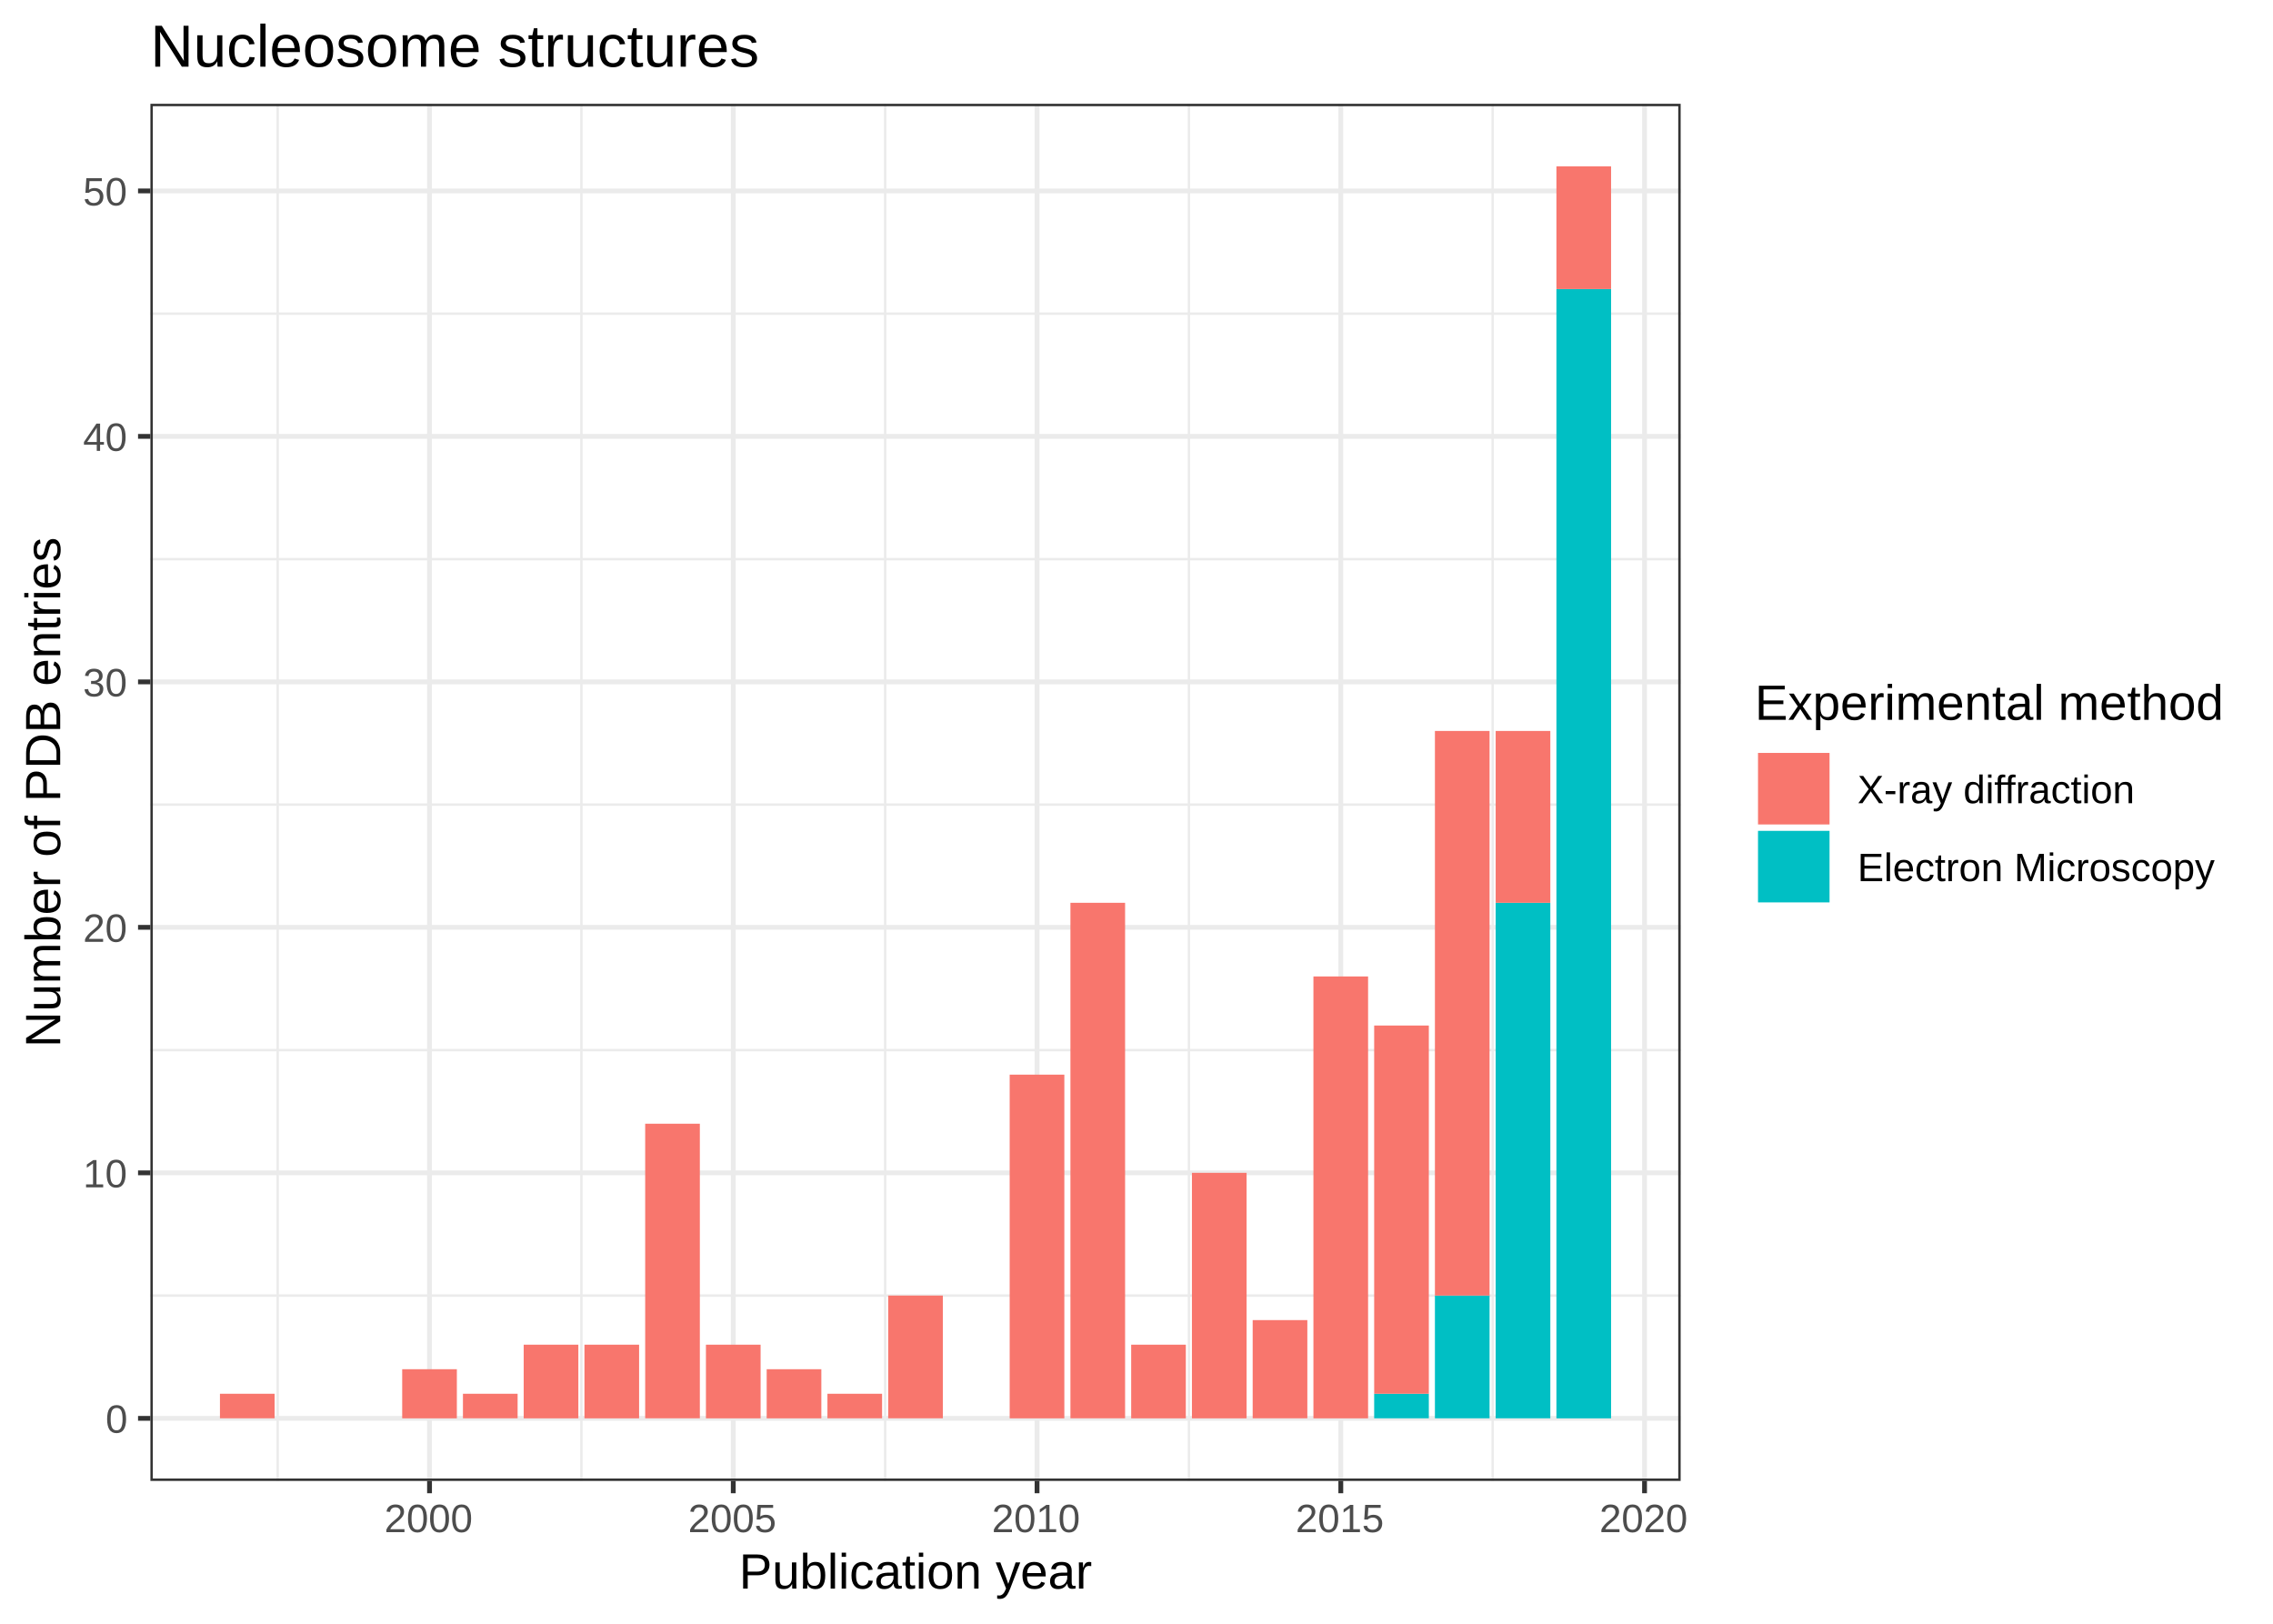
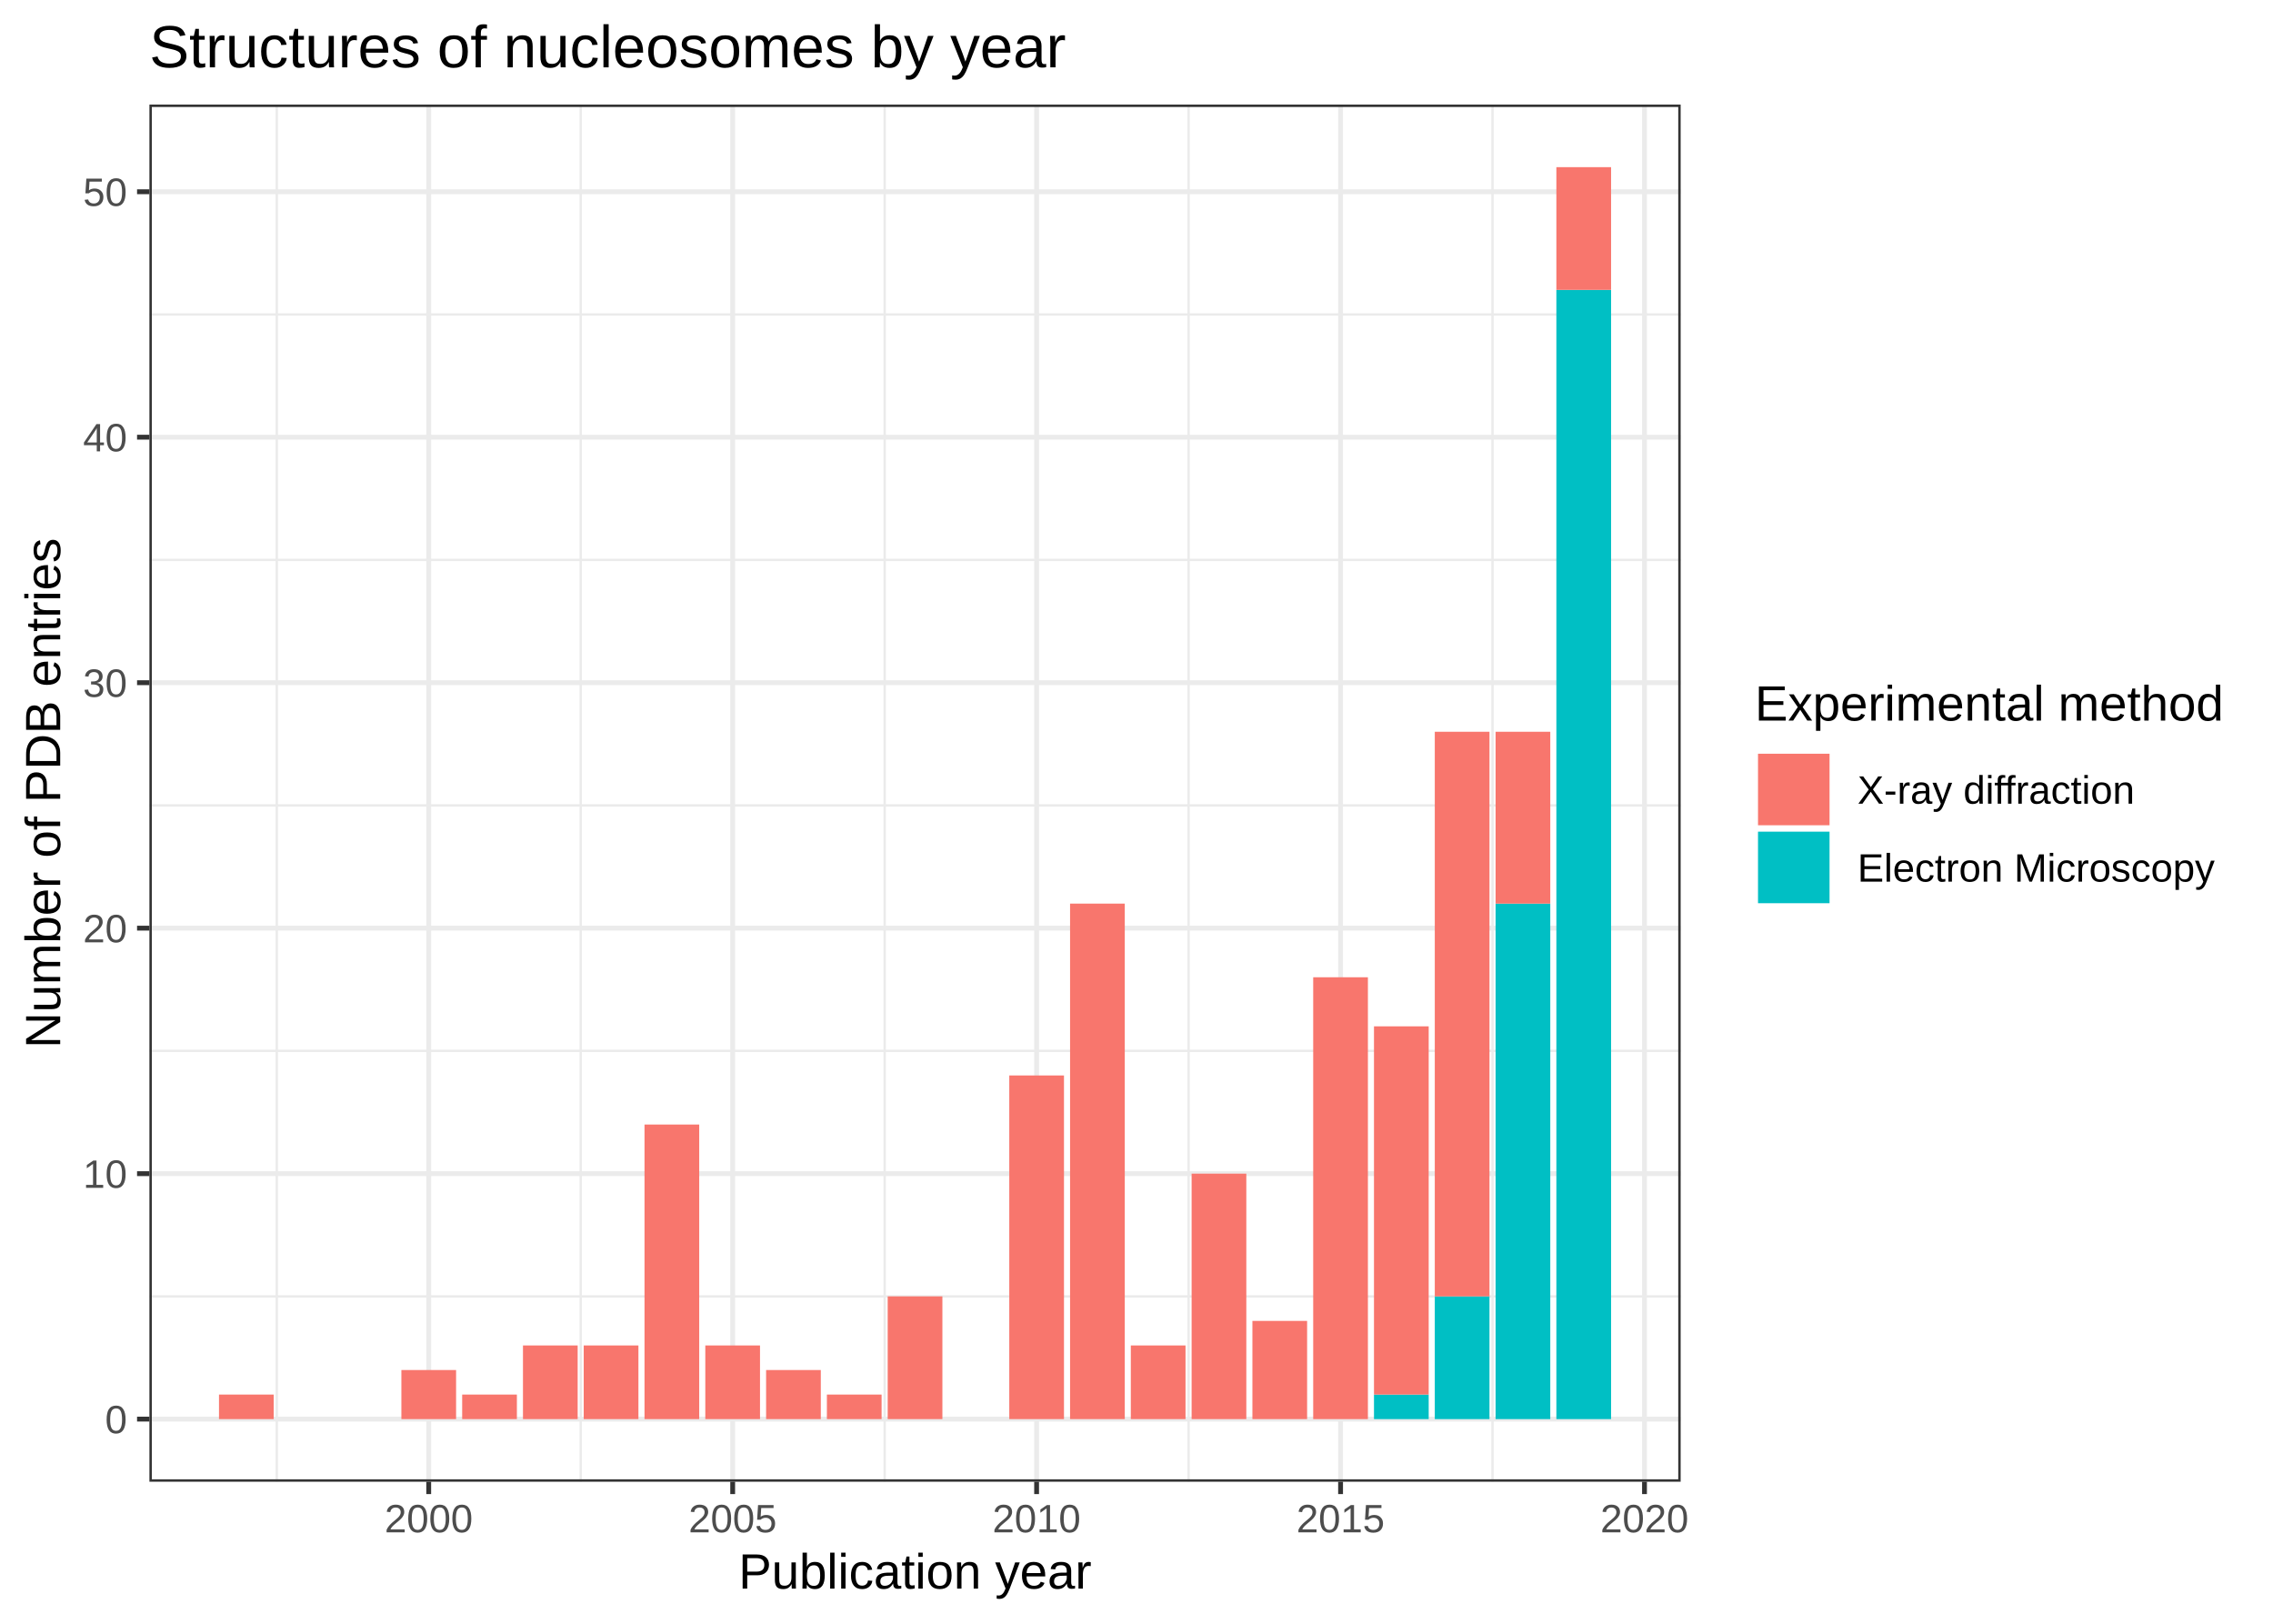
<svg xmlns="http://www.w3.org/2000/svg" viewBox="0 0 504.00 360.00">
  <defs>
    <style type="text/css">
    line, polyline, polygon, path, rect, circle {
      fill: none;
      stroke: #000000;
      stroke-linecap: round;
      stroke-linejoin: round;
      stroke-miterlimit: 10.00;
    }
  </style>
  </defs>
  <rect width="100%" height="100%" style="stroke: none; fill: #FFFFFF;" />
  <rect x="0.00" y="0.00" width="504.00" height="360.00" style="stroke-width: 1.07; stroke: #FFFFFF; fill: #FFFFFF;" />
  <defs>
-     <clipPath id="cpMzMuMzV8MzcyLjY2fDMyOC4zM3wyMy4wMQ==">
-       <rect x="33.35" y="23.01" width="339.31" height="305.33" />
+     <clipPath id="cpMzMuMTN8MzcyLjY2fDMyOC41MXwyMy4xOQ==">
+       <rect x="33.13" y="23.19" width="339.53" height="305.32" />
    </clipPath>
  </defs>
-   <rect x="33.35" y="23.01" width="339.31" height="305.33" style="stroke-width: 1.07; stroke: none; fill: #FFFFFF;" clip-path="url(#cpMzMuMzV8MzcyLjY2fDMyOC4zM3wyMy4wMQ==)" />
-   <polyline points="33.35,287.24 372.66,287.24 " style="stroke-width: 0.53; stroke: #EBEBEB; stroke-linecap: butt;" clip-path="url(#cpMzMuMzV8MzcyLjY2fDMyOC4zM3wyMy4wMQ==)" />
-   <polyline points="33.35,232.82 372.66,232.82 " style="stroke-width: 0.53; stroke: #EBEBEB; stroke-linecap: butt;" clip-path="url(#cpMzMuMzV8MzcyLjY2fDMyOC4zM3wyMy4wMQ==)" />
-   <polyline points="33.35,178.39 372.66,178.39 " style="stroke-width: 0.53; stroke: #EBEBEB; stroke-linecap: butt;" clip-path="url(#cpMzMuMzV8MzcyLjY2fDMyOC4zM3wyMy4wMQ==)" />
-   <polyline points="33.35,123.97 372.66,123.97 " style="stroke-width: 0.53; stroke: #EBEBEB; stroke-linecap: butt;" clip-path="url(#cpMzMuMzV8MzcyLjY2fDMyOC4zM3wyMy4wMQ==)" />
-   <polyline points="33.35,69.54 372.66,69.54 " style="stroke-width: 0.53; stroke: #EBEBEB; stroke-linecap: butt;" clip-path="url(#cpMzMuMzV8MzcyLjY2fDMyOC4zM3wyMy4wMQ==)" />
-   <polyline points="61.57,328.33 61.57,23.01 " style="stroke-width: 0.53; stroke: #EBEBEB; stroke-linecap: butt;" clip-path="url(#cpMzMuMzV8MzcyLjY2fDMyOC4zM3wyMy4wMQ==)" />
-   <polyline points="128.92,328.33 128.92,23.01 " style="stroke-width: 0.53; stroke: #EBEBEB; stroke-linecap: butt;" clip-path="url(#cpMzMuMzV8MzcyLjY2fDMyOC4zM3wyMy4wMQ==)" />
-   <polyline points="196.27,328.33 196.27,23.01 " style="stroke-width: 0.53; stroke: #EBEBEB; stroke-linecap: butt;" clip-path="url(#cpMzMuMzV8MzcyLjY2fDMyOC4zM3wyMy4wMQ==)" />
-   <polyline points="263.62,328.33 263.62,23.01 " style="stroke-width: 0.53; stroke: #EBEBEB; stroke-linecap: butt;" clip-path="url(#cpMzMuMzV8MzcyLjY2fDMyOC4zM3wyMy4wMQ==)" />
-   <polyline points="330.97,328.33 330.97,23.01 " style="stroke-width: 0.53; stroke: #EBEBEB; stroke-linecap: butt;" clip-path="url(#cpMzMuMzV8MzcyLjY2fDMyOC4zM3wyMy4wMQ==)" />
-   <polyline points="33.35,314.46 372.66,314.46 " style="stroke-width: 1.07; stroke: #EBEBEB; stroke-linecap: butt;" clip-path="url(#cpMzMuMzV8MzcyLjY2fDMyOC4zM3wyMy4wMQ==)" />
-   <polyline points="33.35,260.03 372.66,260.03 " style="stroke-width: 1.07; stroke: #EBEBEB; stroke-linecap: butt;" clip-path="url(#cpMzMuMzV8MzcyLjY2fDMyOC4zM3wyMy4wMQ==)" />
-   <polyline points="33.35,205.60 372.66,205.60 " style="stroke-width: 1.07; stroke: #EBEBEB; stroke-linecap: butt;" clip-path="url(#cpMzMuMzV8MzcyLjY2fDMyOC4zM3wyMy4wMQ==)" />
-   <polyline points="33.35,151.18 372.66,151.18 " style="stroke-width: 1.07; stroke: #EBEBEB; stroke-linecap: butt;" clip-path="url(#cpMzMuMzV8MzcyLjY2fDMyOC4zM3wyMy4wMQ==)" />
-   <polyline points="33.35,96.75 372.66,96.75 " style="stroke-width: 1.07; stroke: #EBEBEB; stroke-linecap: butt;" clip-path="url(#cpMzMuMzV8MzcyLjY2fDMyOC4zM3wyMy4wMQ==)" />
-   <polyline points="33.35,42.33 372.66,42.33 " style="stroke-width: 1.07; stroke: #EBEBEB; stroke-linecap: butt;" clip-path="url(#cpMzMuMzV8MzcyLjY2fDMyOC4zM3wyMy4wMQ==)" />
-   <polyline points="95.24,328.33 95.24,23.01 " style="stroke-width: 1.07; stroke: #EBEBEB; stroke-linecap: butt;" clip-path="url(#cpMzMuMzV8MzcyLjY2fDMyOC4zM3wyMy4wMQ==)" />
-   <polyline points="162.59,328.33 162.59,23.01 " style="stroke-width: 1.07; stroke: #EBEBEB; stroke-linecap: butt;" clip-path="url(#cpMzMuMzV8MzcyLjY2fDMyOC4zM3wyMy4wMQ==)" />
-   <polyline points="229.95,328.33 229.95,23.01 " style="stroke-width: 1.07; stroke: #EBEBEB; stroke-linecap: butt;" clip-path="url(#cpMzMuMzV8MzcyLjY2fDMyOC4zM3wyMy4wMQ==)" />
-   <polyline points="297.30,328.33 297.30,23.01 " style="stroke-width: 1.07; stroke: #EBEBEB; stroke-linecap: butt;" clip-path="url(#cpMzMuMzV8MzcyLjY2fDMyOC4zM3wyMy4wMQ==)" />
-   <polyline points="364.65,328.33 364.65,23.01 " style="stroke-width: 1.07; stroke: #EBEBEB; stroke-linecap: butt;" clip-path="url(#cpMzMuMzV8MzcyLjY2fDMyOC4zM3wyMy4wMQ==)" />
-   <rect x="48.77" y="309.01" width="12.12" height="5.44" style="stroke-width: 1.07; stroke: none; stroke-linecap: square; stroke-linejoin: miter; fill: #F8766D;" clip-path="url(#cpMzMuMzV8MzcyLjY2fDMyOC4zM3wyMy4wMQ==)" />
-   <rect x="89.18" y="303.57" width="12.12" height="10.89" style="stroke-width: 1.07; stroke: none; stroke-linecap: square; stroke-linejoin: miter; fill: #F8766D;" clip-path="url(#cpMzMuMzV8MzcyLjY2fDMyOC4zM3wyMy4wMQ==)" />
-   <rect x="102.65" y="309.01" width="12.12" height="5.44" style="stroke-width: 1.07; stroke: none; stroke-linecap: square; stroke-linejoin: miter; fill: #F8766D;" clip-path="url(#cpMzMuMzV8MzcyLjY2fDMyOC4zM3wyMy4wMQ==)" />
-   <rect x="116.12" y="298.13" width="12.12" height="16.33" style="stroke-width: 1.07; stroke: none; stroke-linecap: square; stroke-linejoin: miter; fill: #F8766D;" clip-path="url(#cpMzMuMzV8MzcyLjY2fDMyOC4zM3wyMy4wMQ==)" />
-   <rect x="129.59" y="298.13" width="12.12" height="16.33" style="stroke-width: 1.07; stroke: none; stroke-linecap: square; stroke-linejoin: miter; fill: #F8766D;" clip-path="url(#cpMzMuMzV8MzcyLjY2fDMyOC4zM3wyMy4wMQ==)" />
-   <rect x="143.06" y="249.14" width="12.12" height="65.31" style="stroke-width: 1.07; stroke: none; stroke-linecap: square; stroke-linejoin: miter; fill: #F8766D;" clip-path="url(#cpMzMuMzV8MzcyLjY2fDMyOC4zM3wyMy4wMQ==)" />
-   <rect x="156.53" y="298.13" width="12.12" height="16.33" style="stroke-width: 1.07; stroke: none; stroke-linecap: square; stroke-linejoin: miter; fill: #F8766D;" clip-path="url(#cpMzMuMzV8MzcyLjY2fDMyOC4zM3wyMy4wMQ==)" />
-   <rect x="170.00" y="303.57" width="12.12" height="10.89" style="stroke-width: 1.07; stroke: none; stroke-linecap: square; stroke-linejoin: miter; fill: #F8766D;" clip-path="url(#cpMzMuMzV8MzcyLjY2fDMyOC4zM3wyMy4wMQ==)" />
-   <rect x="183.47" y="309.01" width="12.12" height="5.44" style="stroke-width: 1.07; stroke: none; stroke-linecap: square; stroke-linejoin: miter; fill: #F8766D;" clip-path="url(#cpMzMuMzV8MzcyLjY2fDMyOC4zM3wyMy4wMQ==)" />
-   <rect x="196.94" y="287.24" width="12.12" height="27.21" style="stroke-width: 1.07; stroke: none; stroke-linecap: square; stroke-linejoin: miter; fill: #F8766D;" clip-path="url(#cpMzMuMzV8MzcyLjY2fDMyOC4zM3wyMy4wMQ==)" />
-   <rect x="223.88" y="238.26" width="12.12" height="76.20" style="stroke-width: 1.07; stroke: none; stroke-linecap: square; stroke-linejoin: miter; fill: #F8766D;" clip-path="url(#cpMzMuMzV8MzcyLjY2fDMyOC4zM3wyMy4wMQ==)" />
-   <rect x="237.35" y="200.16" width="12.12" height="114.29" style="stroke-width: 1.07; stroke: none; stroke-linecap: square; stroke-linejoin: miter; fill: #F8766D;" clip-path="url(#cpMzMuMzV8MzcyLjY2fDMyOC4zM3wyMy4wMQ==)" />
-   <rect x="250.82" y="298.13" width="12.12" height="16.33" style="stroke-width: 1.07; stroke: none; stroke-linecap: square; stroke-linejoin: miter; fill: #F8766D;" clip-path="url(#cpMzMuMzV8MzcyLjY2fDMyOC4zM3wyMy4wMQ==)" />
-   <rect x="264.29" y="260.03" width="12.12" height="54.43" style="stroke-width: 1.07; stroke: none; stroke-linecap: square; stroke-linejoin: miter; fill: #F8766D;" clip-path="url(#cpMzMuMzV8MzcyLjY2fDMyOC4zM3wyMy4wMQ==)" />
-   <rect x="277.76" y="292.68" width="12.12" height="21.77" style="stroke-width: 1.07; stroke: none; stroke-linecap: square; stroke-linejoin: miter; fill: #F8766D;" clip-path="url(#cpMzMuMzV8MzcyLjY2fDMyOC4zM3wyMy4wMQ==)" />
-   <rect x="291.23" y="216.49" width="12.12" height="97.97" style="stroke-width: 1.07; stroke: none; stroke-linecap: square; stroke-linejoin: miter; fill: #F8766D;" clip-path="url(#cpMzMuMzV8MzcyLjY2fDMyOC4zM3wyMy4wMQ==)" />
-   <rect x="304.70" y="309.01" width="12.12" height="5.44" style="stroke-width: 1.07; stroke: none; stroke-linecap: square; stroke-linejoin: miter; fill: #00BFC4;" clip-path="url(#cpMzMuMzV8MzcyLjY2fDMyOC4zM3wyMy4wMQ==)" />
-   <rect x="304.70" y="227.37" width="12.12" height="81.64" style="stroke-width: 1.07; stroke: none; stroke-linecap: square; stroke-linejoin: miter; fill: #F8766D;" clip-path="url(#cpMzMuMzV8MzcyLjY2fDMyOC4zM3wyMy4wMQ==)" />
-   <rect x="318.17" y="287.24" width="12.12" height="27.21" style="stroke-width: 1.07; stroke: none; stroke-linecap: square; stroke-linejoin: miter; fill: #00BFC4;" clip-path="url(#cpMzMuMzV8MzcyLjY2fDMyOC4zM3wyMy4wMQ==)" />
-   <rect x="318.17" y="162.06" width="12.12" height="125.18" style="stroke-width: 1.07; stroke: none; stroke-linecap: square; stroke-linejoin: miter; fill: #F8766D;" clip-path="url(#cpMzMuMzV8MzcyLjY2fDMyOC4zM3wyMy4wMQ==)" />
-   <rect x="331.64" y="200.16" width="12.12" height="114.29" style="stroke-width: 1.07; stroke: none; stroke-linecap: square; stroke-linejoin: miter; fill: #00BFC4;" clip-path="url(#cpMzMuMzV8MzcyLjY2fDMyOC4zM3wyMy4wMQ==)" />
-   <rect x="331.64" y="162.06" width="12.12" height="38.10" style="stroke-width: 1.07; stroke: none; stroke-linecap: square; stroke-linejoin: miter; fill: #F8766D;" clip-path="url(#cpMzMuMzV8MzcyLjY2fDMyOC4zM3wyMy4wMQ==)" />
-   <rect x="345.11" y="64.10" width="12.12" height="250.36" style="stroke-width: 1.07; stroke: none; stroke-linecap: square; stroke-linejoin: miter; fill: #00BFC4;" clip-path="url(#cpMzMuMzV8MzcyLjY2fDMyOC4zM3wyMy4wMQ==)" />
-   <rect x="345.11" y="36.88" width="12.12" height="27.21" style="stroke-width: 1.07; stroke: none; stroke-linecap: square; stroke-linejoin: miter; fill: #F8766D;" clip-path="url(#cpMzMuMzV8MzcyLjY2fDMyOC4zM3wyMy4wMQ==)" />
-   <rect x="33.35" y="23.01" width="339.31" height="305.33" style="stroke-width: 1.07; stroke: #333333;" clip-path="url(#cpMzMuMzV8MzcyLjY2fDMyOC4zM3wyMy4wMQ==)" />
+   <rect x="33.13" y="23.19" width="339.53" height="305.32" style="stroke-width: 1.07; stroke: none; fill: #FFFFFF;" clip-path="url(#cpMzMuMTN8MzcyLjY2fDMyOC41MXwyMy4xOQ==)" />
+   <polyline points="33.13,287.42 372.66,287.42 " style="stroke-width: 0.53; stroke: #EBEBEB; stroke-linecap: butt;" clip-path="url(#cpMzMuMTN8MzcyLjY2fDMyOC41MXwyMy4xOQ==)" />
+   <polyline points="33.13,232.99 372.66,232.99 " style="stroke-width: 0.53; stroke: #EBEBEB; stroke-linecap: butt;" clip-path="url(#cpMzMuMTN8MzcyLjY2fDMyOC41MXwyMy4xOQ==)" />
+   <polyline points="33.13,178.57 372.66,178.57 " style="stroke-width: 0.53; stroke: #EBEBEB; stroke-linecap: butt;" clip-path="url(#cpMzMuMTN8MzcyLjY2fDMyOC41MXwyMy4xOQ==)" />
+   <polyline points="33.13,124.14 372.66,124.14 " style="stroke-width: 0.53; stroke: #EBEBEB; stroke-linecap: butt;" clip-path="url(#cpMzMuMTN8MzcyLjY2fDMyOC41MXwyMy4xOQ==)" />
+   <polyline points="33.13,69.72 372.66,69.72 " style="stroke-width: 0.53; stroke: #EBEBEB; stroke-linecap: butt;" clip-path="url(#cpMzMuMTN8MzcyLjY2fDMyOC41MXwyMy4xOQ==)" />
+   <polyline points="61.37,328.51 61.37,23.19 " style="stroke-width: 0.53; stroke: #EBEBEB; stroke-linecap: butt;" clip-path="url(#cpMzMuMTN8MzcyLjY2fDMyOC41MXwyMy4xOQ==)" />
+   <polyline points="128.76,328.51 128.76,23.19 " style="stroke-width: 0.53; stroke: #EBEBEB; stroke-linecap: butt;" clip-path="url(#cpMzMuMTN8MzcyLjY2fDMyOC41MXwyMy4xOQ==)" />
+   <polyline points="196.16,328.51 196.16,23.19 " style="stroke-width: 0.53; stroke: #EBEBEB; stroke-linecap: butt;" clip-path="url(#cpMzMuMTN8MzcyLjY2fDMyOC41MXwyMy4xOQ==)" />
+   <polyline points="263.55,328.51 263.55,23.19 " style="stroke-width: 0.53; stroke: #EBEBEB; stroke-linecap: butt;" clip-path="url(#cpMzMuMTN8MzcyLjY2fDMyOC41MXwyMy4xOQ==)" />
+   <polyline points="330.94,328.51 330.94,23.19 " style="stroke-width: 0.53; stroke: #EBEBEB; stroke-linecap: butt;" clip-path="url(#cpMzMuMTN8MzcyLjY2fDMyOC41MXwyMy4xOQ==)" />
+   <polyline points="33.13,314.63 372.66,314.63 " style="stroke-width: 1.07; stroke: #EBEBEB; stroke-linecap: butt;" clip-path="url(#cpMzMuMTN8MzcyLjY2fDMyOC41MXwyMy4xOQ==)" />
+   <polyline points="33.13,260.21 372.66,260.21 " style="stroke-width: 1.07; stroke: #EBEBEB; stroke-linecap: butt;" clip-path="url(#cpMzMuMTN8MzcyLjY2fDMyOC41MXwyMy4xOQ==)" />
+   <polyline points="33.13,205.78 372.66,205.78 " style="stroke-width: 1.07; stroke: #EBEBEB; stroke-linecap: butt;" clip-path="url(#cpMzMuMTN8MzcyLjY2fDMyOC41MXwyMy4xOQ==)" />
+   <polyline points="33.13,151.36 372.66,151.36 " style="stroke-width: 1.07; stroke: #EBEBEB; stroke-linecap: butt;" clip-path="url(#cpMzMuMTN8MzcyLjY2fDMyOC41MXwyMy4xOQ==)" />
+   <polyline points="33.13,96.93 372.66,96.93 " style="stroke-width: 1.07; stroke: #EBEBEB; stroke-linecap: butt;" clip-path="url(#cpMzMuMTN8MzcyLjY2fDMyOC41MXwyMy4xOQ==)" />
+   <polyline points="33.13,42.51 372.66,42.51 " style="stroke-width: 1.07; stroke: #EBEBEB; stroke-linecap: butt;" clip-path="url(#cpMzMuMTN8MzcyLjY2fDMyOC41MXwyMy4xOQ==)" />
+   <polyline points="95.06,328.51 95.06,23.19 " style="stroke-width: 1.07; stroke: #EBEBEB; stroke-linecap: butt;" clip-path="url(#cpMzMuMTN8MzcyLjY2fDMyOC41MXwyMy4xOQ==)" />
+   <polyline points="162.46,328.51 162.46,23.19 " style="stroke-width: 1.07; stroke: #EBEBEB; stroke-linecap: butt;" clip-path="url(#cpMzMuMTN8MzcyLjY2fDMyOC41MXwyMy4xOQ==)" />
+   <polyline points="229.85,328.51 229.85,23.19 " style="stroke-width: 1.07; stroke: #EBEBEB; stroke-linecap: butt;" clip-path="url(#cpMzMuMTN8MzcyLjY2fDMyOC41MXwyMy4xOQ==)" />
+   <polyline points="297.25,328.51 297.25,23.19 " style="stroke-width: 1.07; stroke: #EBEBEB; stroke-linecap: butt;" clip-path="url(#cpMzMuMTN8MzcyLjY2fDMyOC41MXwyMy4xOQ==)" />
+   <polyline points="364.64,328.51 364.64,23.19 " style="stroke-width: 1.07; stroke: #EBEBEB; stroke-linecap: butt;" clip-path="url(#cpMzMuMTN8MzcyLjY2fDMyOC41MXwyMy4xOQ==)" />
+   <rect x="48.56" y="309.19" width="12.13" height="5.44" style="stroke-width: 1.07; stroke: none; stroke-linecap: square; stroke-linejoin: miter; fill: #F8766D;" clip-path="url(#cpMzMuMTN8MzcyLjY2fDMyOC41MXwyMy4xOQ==)" />
+   <rect x="89.00" y="303.75" width="12.13" height="10.88" style="stroke-width: 1.07; stroke: none; stroke-linecap: square; stroke-linejoin: miter; fill: #F8766D;" clip-path="url(#cpMzMuMTN8MzcyLjY2fDMyOC41MXwyMy4xOQ==)" />
+   <rect x="102.48" y="309.19" width="12.13" height="5.44" style="stroke-width: 1.07; stroke: none; stroke-linecap: square; stroke-linejoin: miter; fill: #F8766D;" clip-path="url(#cpMzMuMTN8MzcyLjY2fDMyOC41MXwyMy4xOQ==)" />
+   <rect x="115.96" y="298.30" width="12.13" height="16.33" style="stroke-width: 1.07; stroke: none; stroke-linecap: square; stroke-linejoin: miter; fill: #F8766D;" clip-path="url(#cpMzMuMTN8MzcyLjY2fDMyOC41MXwyMy4xOQ==)" />
+   <rect x="129.43" y="298.30" width="12.13" height="16.33" style="stroke-width: 1.07; stroke: none; stroke-linecap: square; stroke-linejoin: miter; fill: #F8766D;" clip-path="url(#cpMzMuMTN8MzcyLjY2fDMyOC41MXwyMy4xOQ==)" />
+   <rect x="142.91" y="249.32" width="12.13" height="65.31" style="stroke-width: 1.07; stroke: none; stroke-linecap: square; stroke-linejoin: miter; fill: #F8766D;" clip-path="url(#cpMzMuMTN8MzcyLjY2fDMyOC41MXwyMy4xOQ==)" />
+   <rect x="156.39" y="298.30" width="12.13" height="16.33" style="stroke-width: 1.07; stroke: none; stroke-linecap: square; stroke-linejoin: miter; fill: #F8766D;" clip-path="url(#cpMzMuMTN8MzcyLjY2fDMyOC41MXwyMy4xOQ==)" />
+   <rect x="169.87" y="303.75" width="12.13" height="10.88" style="stroke-width: 1.07; stroke: none; stroke-linecap: square; stroke-linejoin: miter; fill: #F8766D;" clip-path="url(#cpMzMuMTN8MzcyLjY2fDMyOC41MXwyMy4xOQ==)" />
+   <rect x="183.35" y="309.19" width="12.13" height="5.44" style="stroke-width: 1.07; stroke: none; stroke-linecap: square; stroke-linejoin: miter; fill: #F8766D;" clip-path="url(#cpMzMuMTN8MzcyLjY2fDMyOC41MXwyMy4xOQ==)" />
+   <rect x="196.83" y="287.42" width="12.13" height="27.21" style="stroke-width: 1.07; stroke: none; stroke-linecap: square; stroke-linejoin: miter; fill: #F8766D;" clip-path="url(#cpMzMuMTN8MzcyLjY2fDMyOC41MXwyMy4xOQ==)" />
+   <rect x="223.79" y="238.44" width="12.13" height="76.19" style="stroke-width: 1.07; stroke: none; stroke-linecap: square; stroke-linejoin: miter; fill: #F8766D;" clip-path="url(#cpMzMuMTN8MzcyLjY2fDMyOC41MXwyMy4xOQ==)" />
+   <rect x="237.27" y="200.34" width="12.13" height="114.29" style="stroke-width: 1.07; stroke: none; stroke-linecap: square; stroke-linejoin: miter; fill: #F8766D;" clip-path="url(#cpMzMuMTN8MzcyLjY2fDMyOC41MXwyMy4xOQ==)" />
+   <rect x="250.74" y="298.30" width="12.13" height="16.33" style="stroke-width: 1.07; stroke: none; stroke-linecap: square; stroke-linejoin: miter; fill: #F8766D;" clip-path="url(#cpMzMuMTN8MzcyLjY2fDMyOC41MXwyMy4xOQ==)" />
+   <rect x="264.22" y="260.21" width="12.13" height="54.42" style="stroke-width: 1.07; stroke: none; stroke-linecap: square; stroke-linejoin: miter; fill: #F8766D;" clip-path="url(#cpMzMuMTN8MzcyLjY2fDMyOC41MXwyMy4xOQ==)" />
+   <rect x="277.70" y="292.86" width="12.13" height="21.77" style="stroke-width: 1.07; stroke: none; stroke-linecap: square; stroke-linejoin: miter; fill: #F8766D;" clip-path="url(#cpMzMuMTN8MzcyLjY2fDMyOC41MXwyMy4xOQ==)" />
+   <rect x="291.18" y="216.67" width="12.13" height="97.96" style="stroke-width: 1.07; stroke: none; stroke-linecap: square; stroke-linejoin: miter; fill: #F8766D;" clip-path="url(#cpMzMuMTN8MzcyLjY2fDMyOC41MXwyMy4xOQ==)" />
+   <rect x="304.66" y="309.19" width="12.13" height="5.44" style="stroke-width: 1.07; stroke: none; stroke-linecap: square; stroke-linejoin: miter; fill: #00BFC4;" clip-path="url(#cpMzMuMTN8MzcyLjY2fDMyOC41MXwyMy4xOQ==)" />
+   <rect x="304.66" y="227.55" width="12.13" height="81.64" style="stroke-width: 1.07; stroke: none; stroke-linecap: square; stroke-linejoin: miter; fill: #F8766D;" clip-path="url(#cpMzMuMTN8MzcyLjY2fDMyOC41MXwyMy4xOQ==)" />
+   <rect x="318.14" y="287.42" width="12.13" height="27.21" style="stroke-width: 1.07; stroke: none; stroke-linecap: square; stroke-linejoin: miter; fill: #00BFC4;" clip-path="url(#cpMzMuMTN8MzcyLjY2fDMyOC41MXwyMy4xOQ==)" />
+   <rect x="318.14" y="162.24" width="12.13" height="125.18" style="stroke-width: 1.07; stroke: none; stroke-linecap: square; stroke-linejoin: miter; fill: #F8766D;" clip-path="url(#cpMzMuMTN8MzcyLjY2fDMyOC41MXwyMy4xOQ==)" />
+   <rect x="331.62" y="200.34" width="12.13" height="114.29" style="stroke-width: 1.07; stroke: none; stroke-linecap: square; stroke-linejoin: miter; fill: #00BFC4;" clip-path="url(#cpMzMuMTN8MzcyLjY2fDMyOC41MXwyMy4xOQ==)" />
+   <rect x="331.62" y="162.24" width="12.13" height="38.10" style="stroke-width: 1.07; stroke: none; stroke-linecap: square; stroke-linejoin: miter; fill: #F8766D;" clip-path="url(#cpMzMuMTN8MzcyLjY2fDMyOC41MXwyMy4xOQ==)" />
+   <rect x="345.10" y="64.28" width="12.13" height="250.35" style="stroke-width: 1.07; stroke: none; stroke-linecap: square; stroke-linejoin: miter; fill: #00BFC4;" clip-path="url(#cpMzMuMTN8MzcyLjY2fDMyOC41MXwyMy4xOQ==)" />
+   <rect x="345.10" y="37.06" width="12.13" height="27.21" style="stroke-width: 1.07; stroke: none; stroke-linecap: square; stroke-linejoin: miter; fill: #F8766D;" clip-path="url(#cpMzMuMTN8MzcyLjY2fDMyOC41MXwyMy4xOQ==)" />
+   <rect x="33.13" y="23.19" width="339.53" height="305.32" style="stroke-width: 1.07; stroke: #333333;" clip-path="url(#cpMzMuMTN8MzcyLjY2fDMyOC41MXwyMy4xOQ==)" />
  <defs>
    <clipPath id="cpMC4wMHw1MDQuMDB8MzYwLjAwfDAuMDA=">
      <rect x="0.00" y="0.00" width="504.00" height="360.00" />
    </clipPath>
  </defs>
  <g clip-path="url(#cpMC4wMHw1MDQuMDB8MzYwLjAwfDAuMDA=)">
-     <text x="23.41" y="317.67" style="font-size: 8.80px; fill: #4D4D4D; font-family: Arial;" textLength="5.01px" lengthAdjust="spacingAndGlyphs">0</text>
+     <text x="23.30" y="317.78" style="font-size: 8.80px; fill: #4D4D4D; font-family: Arial;" textLength="4.89px" lengthAdjust="spacingAndGlyphs">0</text>
  </g>
  <g clip-path="url(#cpMC4wMHw1MDQuMDB8MzYwLjAwfDAuMDA=)">
-     <text x="18.41" y="263.25" style="font-size: 8.80px; fill: #4D4D4D; font-family: Arial;" textLength="10.01px" lengthAdjust="spacingAndGlyphs">10</text>
+     <text x="18.41" y="263.36" style="font-size: 8.80px; fill: #4D4D4D; font-family: Arial;" textLength="9.79px" lengthAdjust="spacingAndGlyphs">10</text>
  </g>
  <g clip-path="url(#cpMC4wMHw1MDQuMDB8MzYwLjAwfDAuMDA=)">
-     <text x="18.41" y="208.82" style="font-size: 8.80px; fill: #4D4D4D; font-family: Arial;" textLength="10.01px" lengthAdjust="spacingAndGlyphs">20</text>
+     <text x="18.41" y="208.93" style="font-size: 8.80px; fill: #4D4D4D; font-family: Arial;" textLength="9.79px" lengthAdjust="spacingAndGlyphs">20</text>
  </g>
  <g clip-path="url(#cpMC4wMHw1MDQuMDB8MzYwLjAwfDAuMDA=)">
-     <text x="18.41" y="154.40" style="font-size: 8.80px; fill: #4D4D4D; font-family: Arial;" textLength="10.01px" lengthAdjust="spacingAndGlyphs">30</text>
+     <text x="18.41" y="154.51" style="font-size: 8.80px; fill: #4D4D4D; font-family: Arial;" textLength="9.79px" lengthAdjust="spacingAndGlyphs">30</text>
  </g>
  <g clip-path="url(#cpMC4wMHw1MDQuMDB8MzYwLjAwfDAuMDA=)">
-     <text x="18.41" y="99.97" style="font-size: 8.80px; fill: #4D4D4D; font-family: Arial;" textLength="10.01px" lengthAdjust="spacingAndGlyphs">40</text>
+     <text x="18.41" y="100.08" style="font-size: 8.80px; fill: #4D4D4D; font-family: Arial;" textLength="9.79px" lengthAdjust="spacingAndGlyphs">40</text>
  </g>
  <g clip-path="url(#cpMC4wMHw1MDQuMDB8MzYwLjAwfDAuMDA=)">
-     <text x="18.41" y="45.55" style="font-size: 8.80px; fill: #4D4D4D; font-family: Arial;" textLength="10.01px" lengthAdjust="spacingAndGlyphs">50</text>
+     <text x="18.41" y="45.66" style="font-size: 8.80px; fill: #4D4D4D; font-family: Arial;" textLength="9.79px" lengthAdjust="spacingAndGlyphs">50</text>
  </g>
-   <polyline points="30.61,314.46 33.35,314.46 " style="stroke-width: 1.07; stroke: #333333; stroke-linecap: butt;" clip-path="url(#cpMC4wMHw1MDQuMDB8MzYwLjAwfDAuMDA=)" />
-   <polyline points="30.61,260.03 33.35,260.03 " style="stroke-width: 1.07; stroke: #333333; stroke-linecap: butt;" clip-path="url(#cpMC4wMHw1MDQuMDB8MzYwLjAwfDAuMDA=)" />
-   <polyline points="30.61,205.60 33.35,205.60 " style="stroke-width: 1.07; stroke: #333333; stroke-linecap: butt;" clip-path="url(#cpMC4wMHw1MDQuMDB8MzYwLjAwfDAuMDA=)" />
-   <polyline points="30.61,151.18 33.35,151.18 " style="stroke-width: 1.07; stroke: #333333; stroke-linecap: butt;" clip-path="url(#cpMC4wMHw1MDQuMDB8MzYwLjAwfDAuMDA=)" />
-   <polyline points="30.61,96.75 33.35,96.75 " style="stroke-width: 1.07; stroke: #333333; stroke-linecap: butt;" clip-path="url(#cpMC4wMHw1MDQuMDB8MzYwLjAwfDAuMDA=)" />
-   <polyline points="30.61,42.33 33.35,42.33 " style="stroke-width: 1.07; stroke: #333333; stroke-linecap: butt;" clip-path="url(#cpMC4wMHw1MDQuMDB8MzYwLjAwfDAuMDA=)" />
-   <polyline points="95.24,331.07 95.24,328.33 " style="stroke-width: 1.07; stroke: #333333; stroke-linecap: butt;" clip-path="url(#cpMC4wMHw1MDQuMDB8MzYwLjAwfDAuMDA=)" />
-   <polyline points="162.59,331.07 162.59,328.33 " style="stroke-width: 1.07; stroke: #333333; stroke-linecap: butt;" clip-path="url(#cpMC4wMHw1MDQuMDB8MzYwLjAwfDAuMDA=)" />
-   <polyline points="229.95,331.07 229.95,328.33 " style="stroke-width: 1.07; stroke: #333333; stroke-linecap: butt;" clip-path="url(#cpMC4wMHw1MDQuMDB8MzYwLjAwfDAuMDA=)" />
-   <polyline points="297.30,331.07 297.30,328.33 " style="stroke-width: 1.07; stroke: #333333; stroke-linecap: butt;" clip-path="url(#cpMC4wMHw1MDQuMDB8MzYwLjAwfDAuMDA=)" />
-   <polyline points="364.65,331.07 364.65,328.33 " style="stroke-width: 1.07; stroke: #333333; stroke-linecap: butt;" clip-path="url(#cpMC4wMHw1MDQuMDB8MzYwLjAwfDAuMDA=)" />
+   <polyline points="30.39,314.63 33.13,314.63 " style="stroke-width: 1.07; stroke: #333333; stroke-linecap: butt;" clip-path="url(#cpMC4wMHw1MDQuMDB8MzYwLjAwfDAuMDA=)" />
+   <polyline points="30.39,260.21 33.13,260.21 " style="stroke-width: 1.07; stroke: #333333; stroke-linecap: butt;" clip-path="url(#cpMC4wMHw1MDQuMDB8MzYwLjAwfDAuMDA=)" />
+   <polyline points="30.39,205.78 33.13,205.78 " style="stroke-width: 1.07; stroke: #333333; stroke-linecap: butt;" clip-path="url(#cpMC4wMHw1MDQuMDB8MzYwLjAwfDAuMDA=)" />
+   <polyline points="30.39,151.36 33.13,151.36 " style="stroke-width: 1.07; stroke: #333333; stroke-linecap: butt;" clip-path="url(#cpMC4wMHw1MDQuMDB8MzYwLjAwfDAuMDA=)" />
+   <polyline points="30.39,96.93 33.13,96.93 " style="stroke-width: 1.07; stroke: #333333; stroke-linecap: butt;" clip-path="url(#cpMC4wMHw1MDQuMDB8MzYwLjAwfDAuMDA=)" />
+   <polyline points="30.39,42.51 33.13,42.51 " style="stroke-width: 1.07; stroke: #333333; stroke-linecap: butt;" clip-path="url(#cpMC4wMHw1MDQuMDB8MzYwLjAwfDAuMDA=)" />
+   <polyline points="95.06,331.25 95.06,328.51 " style="stroke-width: 1.07; stroke: #333333; stroke-linecap: butt;" clip-path="url(#cpMC4wMHw1MDQuMDB8MzYwLjAwfDAuMDA=)" />
+   <polyline points="162.46,331.25 162.46,328.51 " style="stroke-width: 1.07; stroke: #333333; stroke-linecap: butt;" clip-path="url(#cpMC4wMHw1MDQuMDB8MzYwLjAwfDAuMDA=)" />
+   <polyline points="229.85,331.25 229.85,328.51 " style="stroke-width: 1.07; stroke: #333333; stroke-linecap: butt;" clip-path="url(#cpMC4wMHw1MDQuMDB8MzYwLjAwfDAuMDA=)" />
+   <polyline points="297.25,331.25 297.25,328.51 " style="stroke-width: 1.07; stroke: #333333; stroke-linecap: butt;" clip-path="url(#cpMC4wMHw1MDQuMDB8MzYwLjAwfDAuMDA=)" />
+   <polyline points="364.64,331.25 364.64,328.51 " style="stroke-width: 1.07; stroke: #333333; stroke-linecap: butt;" clip-path="url(#cpMC4wMHw1MDQuMDB8MzYwLjAwfDAuMDA=)" />
  <g clip-path="url(#cpMC4wMHw1MDQuMDB8MzYwLjAwfDAuMDA=)">
-     <text x="85.23" y="339.70" style="font-size: 8.80px; fill: #4D4D4D; font-family: Arial;" textLength="20.02px" lengthAdjust="spacingAndGlyphs">2000</text>
+     <text x="85.28" y="339.74" style="font-size: 8.80px; fill: #4D4D4D; font-family: Arial;" textLength="19.58px" lengthAdjust="spacingAndGlyphs">2000</text>
  </g>
  <g clip-path="url(#cpMC4wMHw1MDQuMDB8MzYwLjAwfDAuMDA=)">
-     <text x="152.58" y="339.70" style="font-size: 8.80px; fill: #4D4D4D; font-family: Arial;" textLength="20.02px" lengthAdjust="spacingAndGlyphs">2005</text>
+     <text x="152.67" y="339.74" style="font-size: 8.80px; fill: #4D4D4D; font-family: Arial;" textLength="19.58px" lengthAdjust="spacingAndGlyphs">2005</text>
  </g>
  <g clip-path="url(#cpMC4wMHw1MDQuMDB8MzYwLjAwfDAuMDA=)">
-     <text x="219.93" y="339.70" style="font-size: 8.80px; fill: #4D4D4D; font-family: Arial;" textLength="20.02px" lengthAdjust="spacingAndGlyphs">2010</text>
+     <text x="220.06" y="339.74" style="font-size: 8.80px; fill: #4D4D4D; font-family: Arial;" textLength="19.58px" lengthAdjust="spacingAndGlyphs">2010</text>
  </g>
  <g clip-path="url(#cpMC4wMHw1MDQuMDB8MzYwLjAwfDAuMDA=)">
-     <text x="287.29" y="339.70" style="font-size: 8.80px; fill: #4D4D4D; font-family: Arial;" textLength="20.02px" lengthAdjust="spacingAndGlyphs">2015</text>
+     <text x="287.46" y="339.74" style="font-size: 8.80px; fill: #4D4D4D; font-family: Arial;" textLength="19.58px" lengthAdjust="spacingAndGlyphs">2015</text>
  </g>
  <g clip-path="url(#cpMC4wMHw1MDQuMDB8MzYwLjAwfDAuMDA=)">
-     <text x="354.64" y="339.70" style="font-size: 8.80px; fill: #4D4D4D; font-family: Arial;" textLength="20.02px" lengthAdjust="spacingAndGlyphs">2020</text>
+     <text x="354.85" y="339.74" style="font-size: 8.80px; fill: #4D4D4D; font-family: Arial;" textLength="19.58px" lengthAdjust="spacingAndGlyphs">2020</text>
  </g>
  <g clip-path="url(#cpMC4wMHw1MDQuMDB8MzYwLjAwfDAuMDA=)">
-     <text x="163.87" y="352.21" style="font-size: 11.00px; font-family: Arial;" textLength="78.27px" lengthAdjust="spacingAndGlyphs">Publication year</text>
+     <text x="163.76" y="352.21" style="font-size: 11.00px; font-family: Arial;" textLength="78.27px" lengthAdjust="spacingAndGlyphs">Publication year</text>
  </g>
  <g clip-path="url(#cpMC4wMHw1MDQuMDB8MzYwLjAwfDAuMDA=)">
-     <text transform="translate(13.35,232.22) rotate(-90)" style="font-size: 11.00px; font-family: Arial;" textLength="113.10px" lengthAdjust="spacingAndGlyphs">Number of PDB entries</text>
+     <text transform="translate(13.35,232.40) rotate(-90)" style="font-size: 11.00px; font-family: Arial;" textLength="113.10px" lengthAdjust="spacingAndGlyphs">Number of PDB entries</text>
  </g>
-   <rect x="383.62" y="145.08" width="114.90" height="61.19" style="stroke-width: 1.07; stroke: none; fill: #FFFFFF;" clip-path="url(#cpMC4wMHw1MDQuMDB8MzYwLjAwfDAuMDA=)" />
+   <rect x="383.62" y="145.25" width="114.90" height="61.19" style="stroke-width: 1.07; stroke: none; fill: #FFFFFF;" clip-path="url(#cpMC4wMHw1MDQuMDB8MzYwLjAwfDAuMDA=)" />
  <g clip-path="url(#cpMC4wMHw1MDQuMDB8MzYwLjAwfDAuMDA=)">
-     <text x="389.10" y="159.59" style="font-size: 11.00px; font-family: Arial;" textLength="103.94px" lengthAdjust="spacingAndGlyphs">Experimental method</text>
+     <text x="389.10" y="159.76" style="font-size: 11.00px; font-family: Arial;" textLength="103.94px" lengthAdjust="spacingAndGlyphs">Experimental method</text>
  </g>
-   <rect x="389.10" y="166.22" width="17.28" height="17.28" style="stroke-width: 1.07; stroke: none; fill: #FFFFFF;" clip-path="url(#cpMC4wMHw1MDQuMDB8MzYwLjAwfDAuMDA=)" />
-   <rect x="389.81" y="166.93" width="15.86" height="15.86" style="stroke-width: 1.07; stroke: none; stroke-linecap: square; stroke-linejoin: miter; fill: #F8766D;" clip-path="url(#cpMC4wMHw1MDQuMDB8MzYwLjAwfDAuMDA=)" />
-   <rect x="389.10" y="183.50" width="17.28" height="17.28" style="stroke-width: 1.07; stroke: none; fill: #FFFFFF;" clip-path="url(#cpMC4wMHw1MDQuMDB8MzYwLjAwfDAuMDA=)" />
-   <rect x="389.81" y="184.21" width="15.86" height="15.86" style="stroke-width: 1.07; stroke: none; stroke-linecap: square; stroke-linejoin: miter; fill: #00BFC4;" clip-path="url(#cpMC4wMHw1MDQuMDB8MzYwLjAwfDAuMDA=)" />
+   <rect x="389.10" y="166.40" width="17.28" height="17.28" style="stroke-width: 1.07; stroke: none; fill: #FFFFFF;" clip-path="url(#cpMC4wMHw1MDQuMDB8MzYwLjAwfDAuMDA=)" />
+   <rect x="389.81" y="167.11" width="15.86" height="15.86" style="stroke-width: 1.07; stroke: none; stroke-linecap: square; stroke-linejoin: miter; fill: #F8766D;" clip-path="url(#cpMC4wMHw1MDQuMDB8MzYwLjAwfDAuMDA=)" />
+   <rect x="389.10" y="183.68" width="17.28" height="17.28" style="stroke-width: 1.07; stroke: none; fill: #FFFFFF;" clip-path="url(#cpMC4wMHw1MDQuMDB8MzYwLjAwfDAuMDA=)" />
+   <rect x="389.81" y="184.39" width="15.86" height="15.86" style="stroke-width: 1.07; stroke: none; stroke-linecap: square; stroke-linejoin: miter; fill: #00BFC4;" clip-path="url(#cpMC4wMHw1MDQuMDB8MzYwLjAwfDAuMDA=)" />
  <g clip-path="url(#cpMC4wMHw1MDQuMDB8MzYwLjAwfDAuMDA=)">
-     <text x="411.86" y="178.08" style="font-size: 8.80px; font-family: Arial;" textLength="63.02px" lengthAdjust="spacingAndGlyphs">X-ray diffraction</text>
+     <text x="411.86" y="178.19" style="font-size: 8.80px; font-family: Arial;" textLength="61.62px" lengthAdjust="spacingAndGlyphs">X-ray diffraction</text>
  </g>
  <g clip-path="url(#cpMC4wMHw1MDQuMDB8MzYwLjAwfDAuMDA=)">
-     <text x="411.86" y="195.36" style="font-size: 8.80px; font-family: Arial;" textLength="81.03px" lengthAdjust="spacingAndGlyphs">Electron Microscopy</text>
+     <text x="411.86" y="195.47" style="font-size: 8.80px; font-family: Arial;" textLength="79.23px" lengthAdjust="spacingAndGlyphs">Electron Microscopy</text>
  </g>
  <g clip-path="url(#cpMC4wMHw1MDQuMDB8MzYwLjAwfDAuMDA=)">
-     <text x="33.35" y="14.79" style="font-size: 13.20px; font-family: Arial;" textLength="132.94px" lengthAdjust="spacingAndGlyphs">Nucleosome structures</text>
+     <text x="33.13" y="14.93" style="font-size: 13.20px; font-family: Arial;" textLength="203.23px" lengthAdjust="spacingAndGlyphs">Structures of nucleosomes by year</text>
  </g>
</svg>
